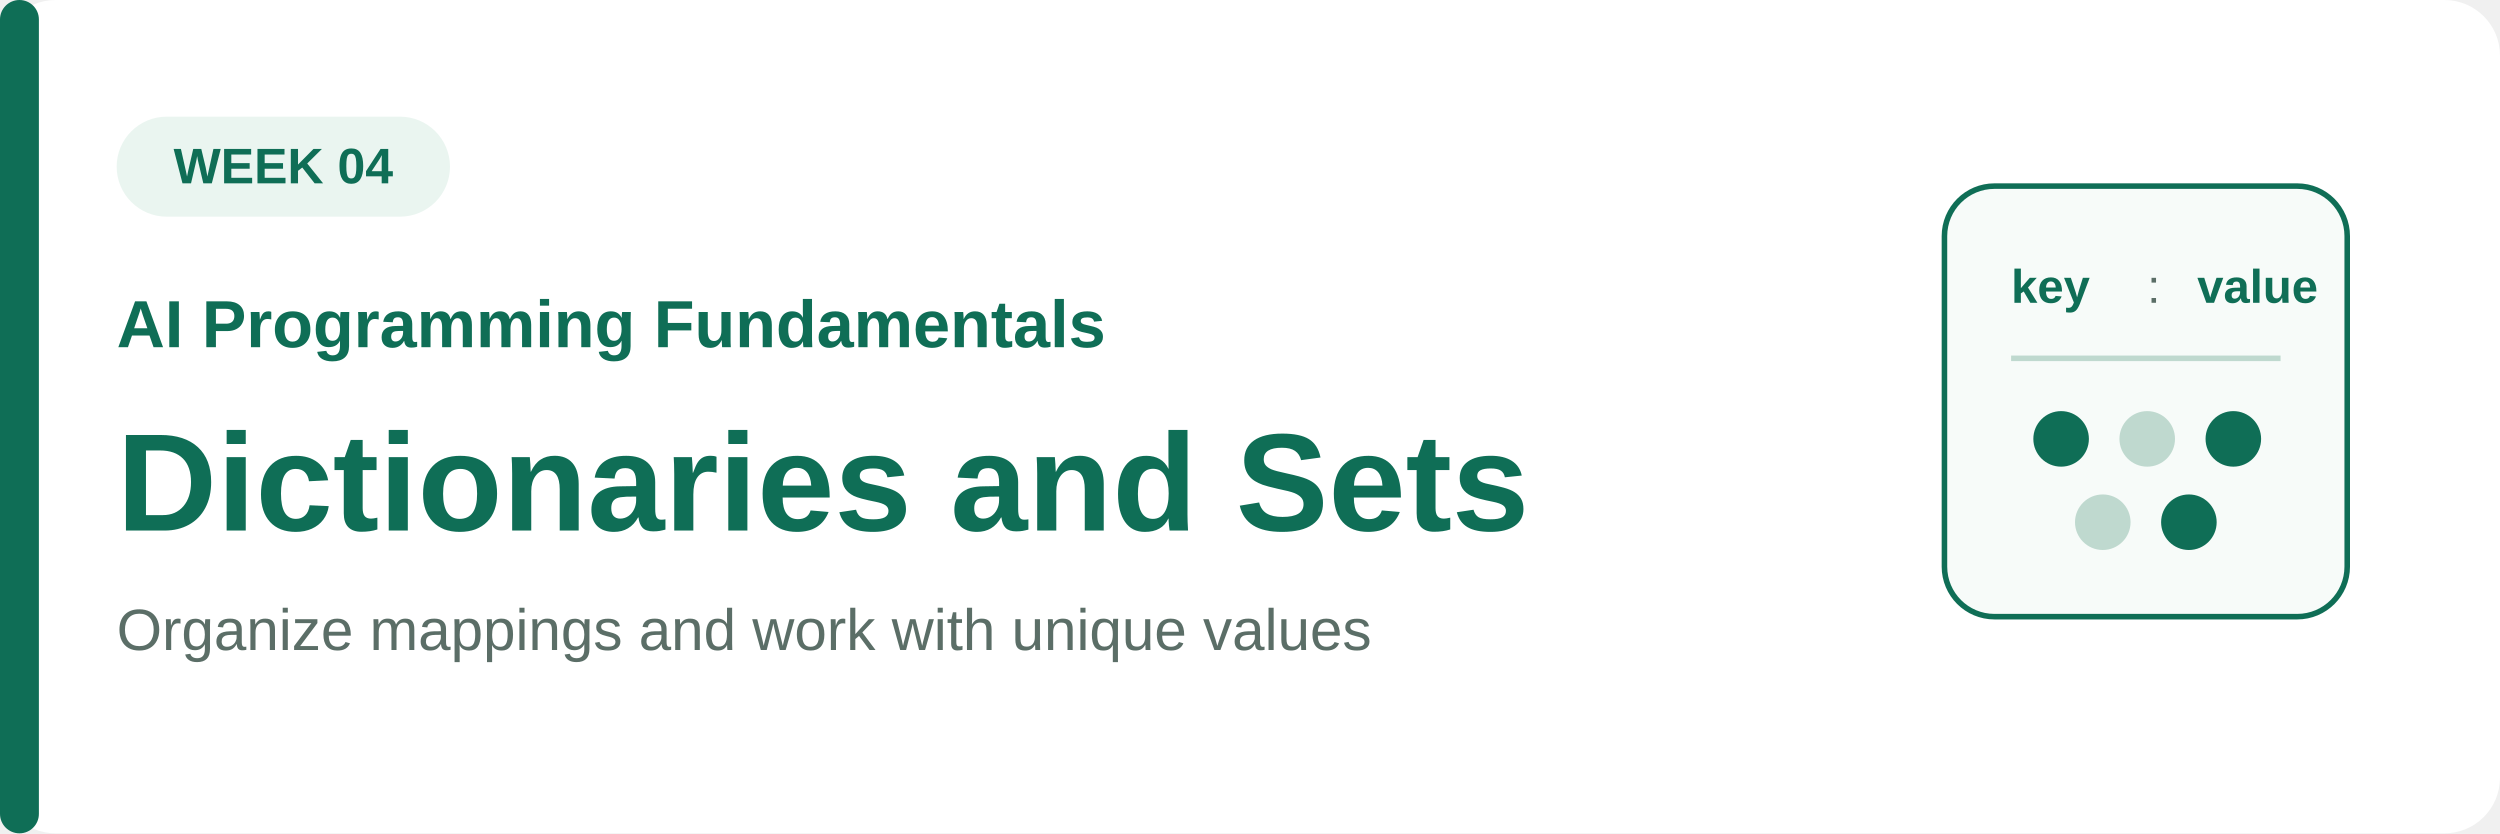
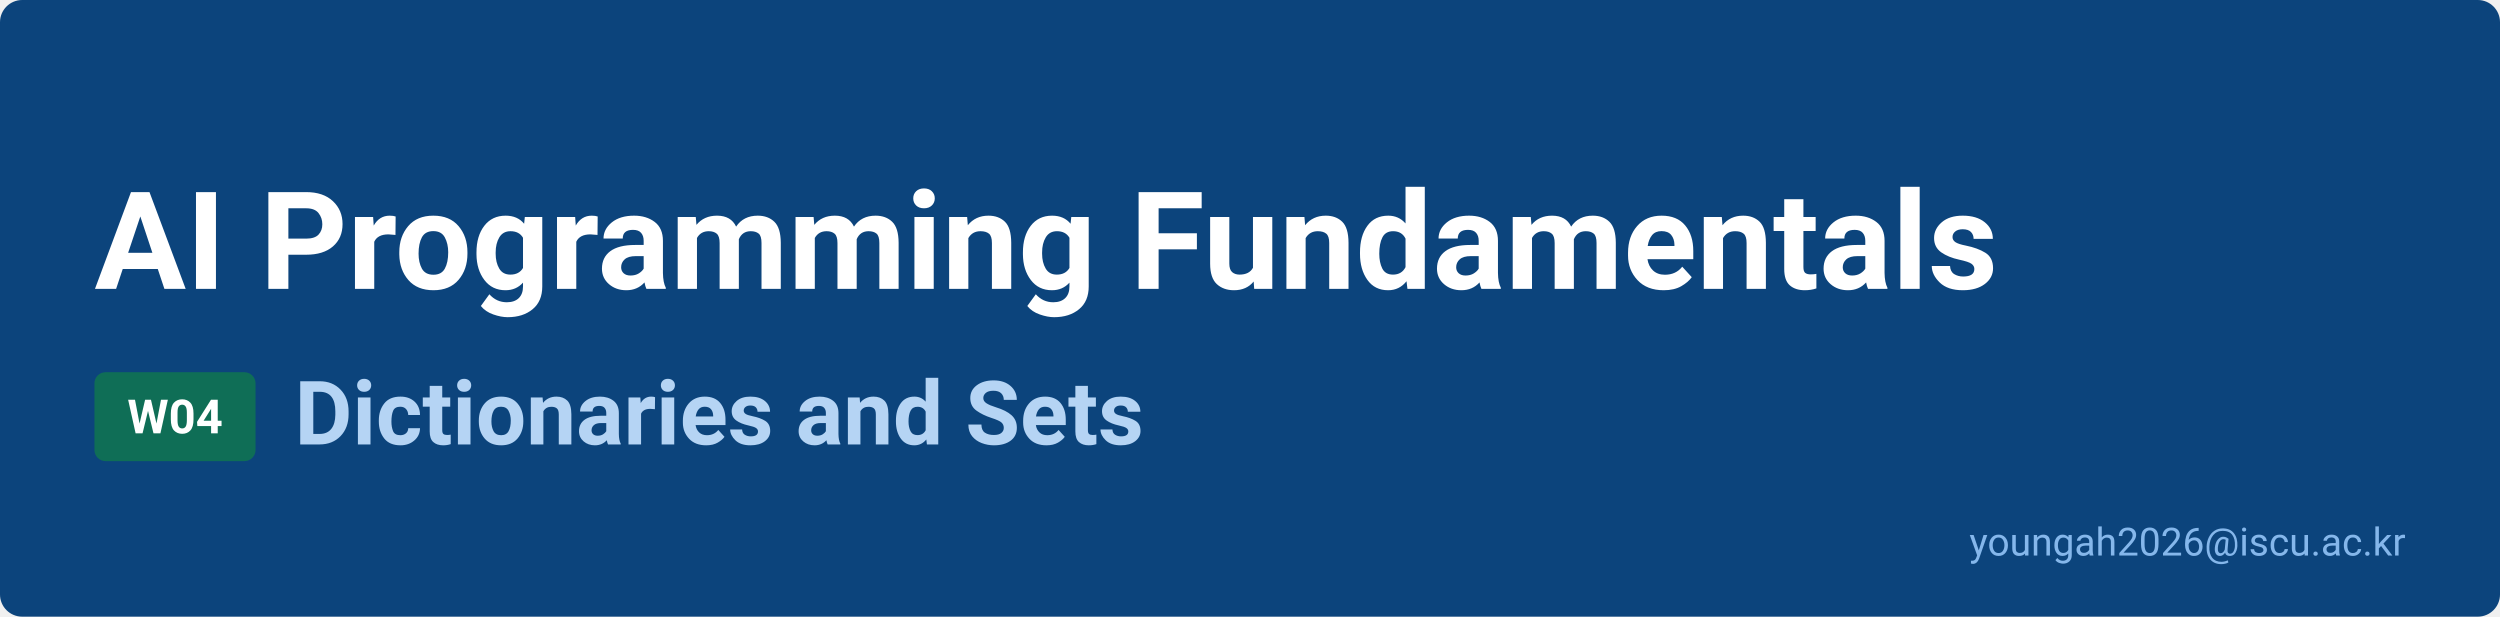
- <svg xmlns="http://www.w3.org/2000/svg" width="900" height="300" viewBox="0 0 900 300">
-   <rect width="900" height="300" rx="20" fill="#FFFFFF" />
-   <rect x="0" y="0" width="14" height="300" rx="7" fill="#0F6E56" />
-   <rect x="42" y="42" width="120" height="36" rx="18" fill="#EAF5F0" />
-   <text x="102" y="66" text-anchor="middle" fill="#0F6E56" font-family="Arial, Helvetica, sans-serif" font-size="18" font-weight="700">WEEK 04</text>
-   <text x="42" y="125" fill="#0F6E56" font-family="Arial, Helvetica, sans-serif" font-size="24" font-weight="700">AI Programming Fundamentals</text>
-   <text x="42" y="191" fill="#0F6E56" font-family="Arial, Helvetica, sans-serif" font-size="50" font-weight="800">Dictionaries and Sets</text>
-   <text x="42" y="234" fill="#5B6E67" font-family="Arial, Helvetica, sans-serif" font-size="21">Organize mappings and work with unique values</text>
-   <g transform="translate(700 67)">
-     <rect x="0" y="0" width="145" height="155" rx="18" fill="#F7FBF9" stroke="#0F6E56" stroke-width="2" />
-     <text x="24" y="42" fill="#0F6E56" font-family="Arial, Helvetica, sans-serif" font-size="17" font-weight="700">key</text>
-     <text x="73" y="42" fill="#5B6E67" font-family="Arial, Helvetica, sans-serif" font-size="17">:</text>
-     <text x="91" y="42" fill="#0F6E56" font-family="Arial, Helvetica, sans-serif" font-size="17" font-weight="700">value</text>
-     <line x1="24" y1="62" x2="121" y2="62" stroke="#BFD9CF" stroke-width="2" />
-     <circle cx="42" cy="91" r="10" fill="#0F6E56" />
-     <circle cx="73" cy="91" r="10" fill="#BFD9CF" />
-     <circle cx="104" cy="91" r="10" fill="#0F6E56" />
-     <circle cx="57" cy="121" r="10" fill="#BFD9CF" />
-     <circle cx="88" cy="121" r="10" fill="#0F6E56" />
-   </g>
+ <svg xmlns="http://www.w3.org/2000/svg" width="900" height="222" viewBox="0 0 900 222">
+   <rect x="0" y="0" width="900" height="222" rx="8" fill="#0C447C" />
+   <text x="34" y="104" font-family="Roboto, Arial, Helvetica, sans-serif" font-size="49" font-weight="700" fill="#FFFFFF">AI Programming Fundamentals</text>
+   <rect x="34" y="134" width="58" height="32" rx="4" fill="#0F6E56" />
+   <text x="63.025" y="156" font-family="Roboto, Arial, Helvetica, sans-serif" font-size="17" font-weight="700" fill="#FFFFFF" text-anchor="middle">W04</text>
+   <text x="106.05" y="160" font-family="Roboto, Arial, Helvetica, sans-serif" font-size="32" font-weight="700" fill="#B5D4F4">Dictionaries and Sets</text>
+   <text x="866" y="200" font-family="Roboto, Arial, Helvetica, sans-serif" font-size="14" font-weight="400" fill="#85B7EB" text-anchor="end">youngah2026@iscu.ac.kr</text>
</svg>
